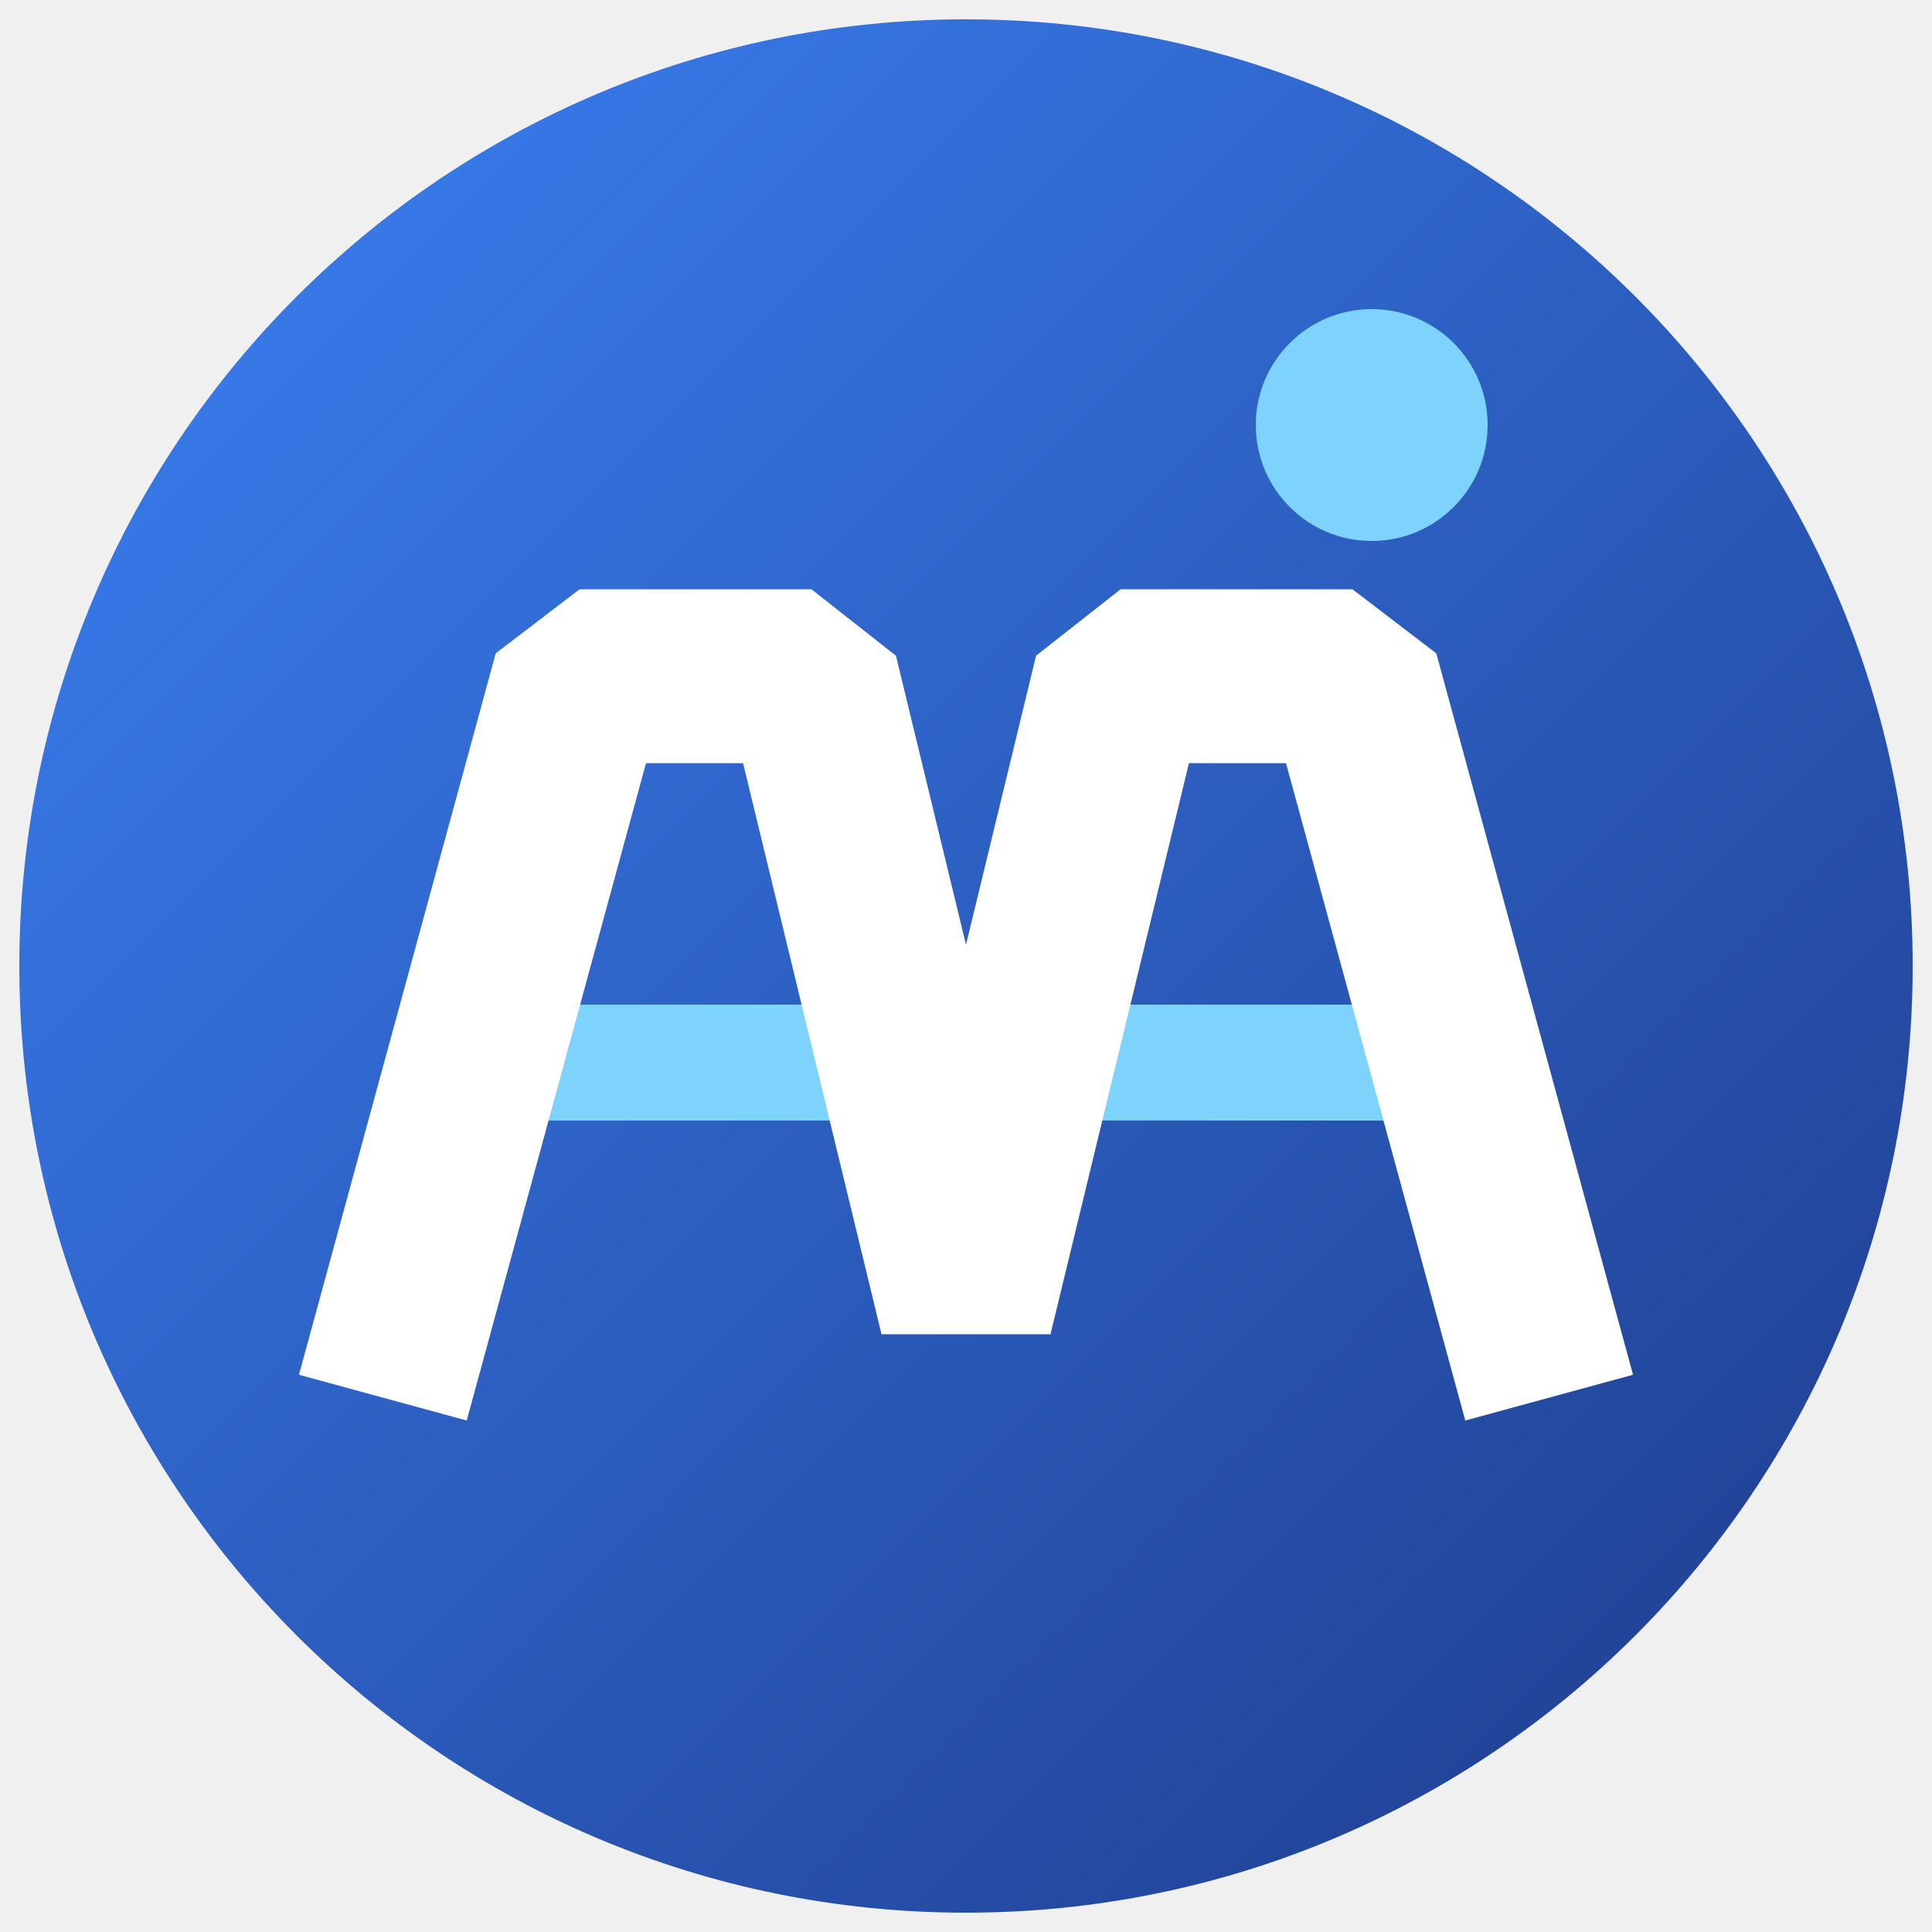
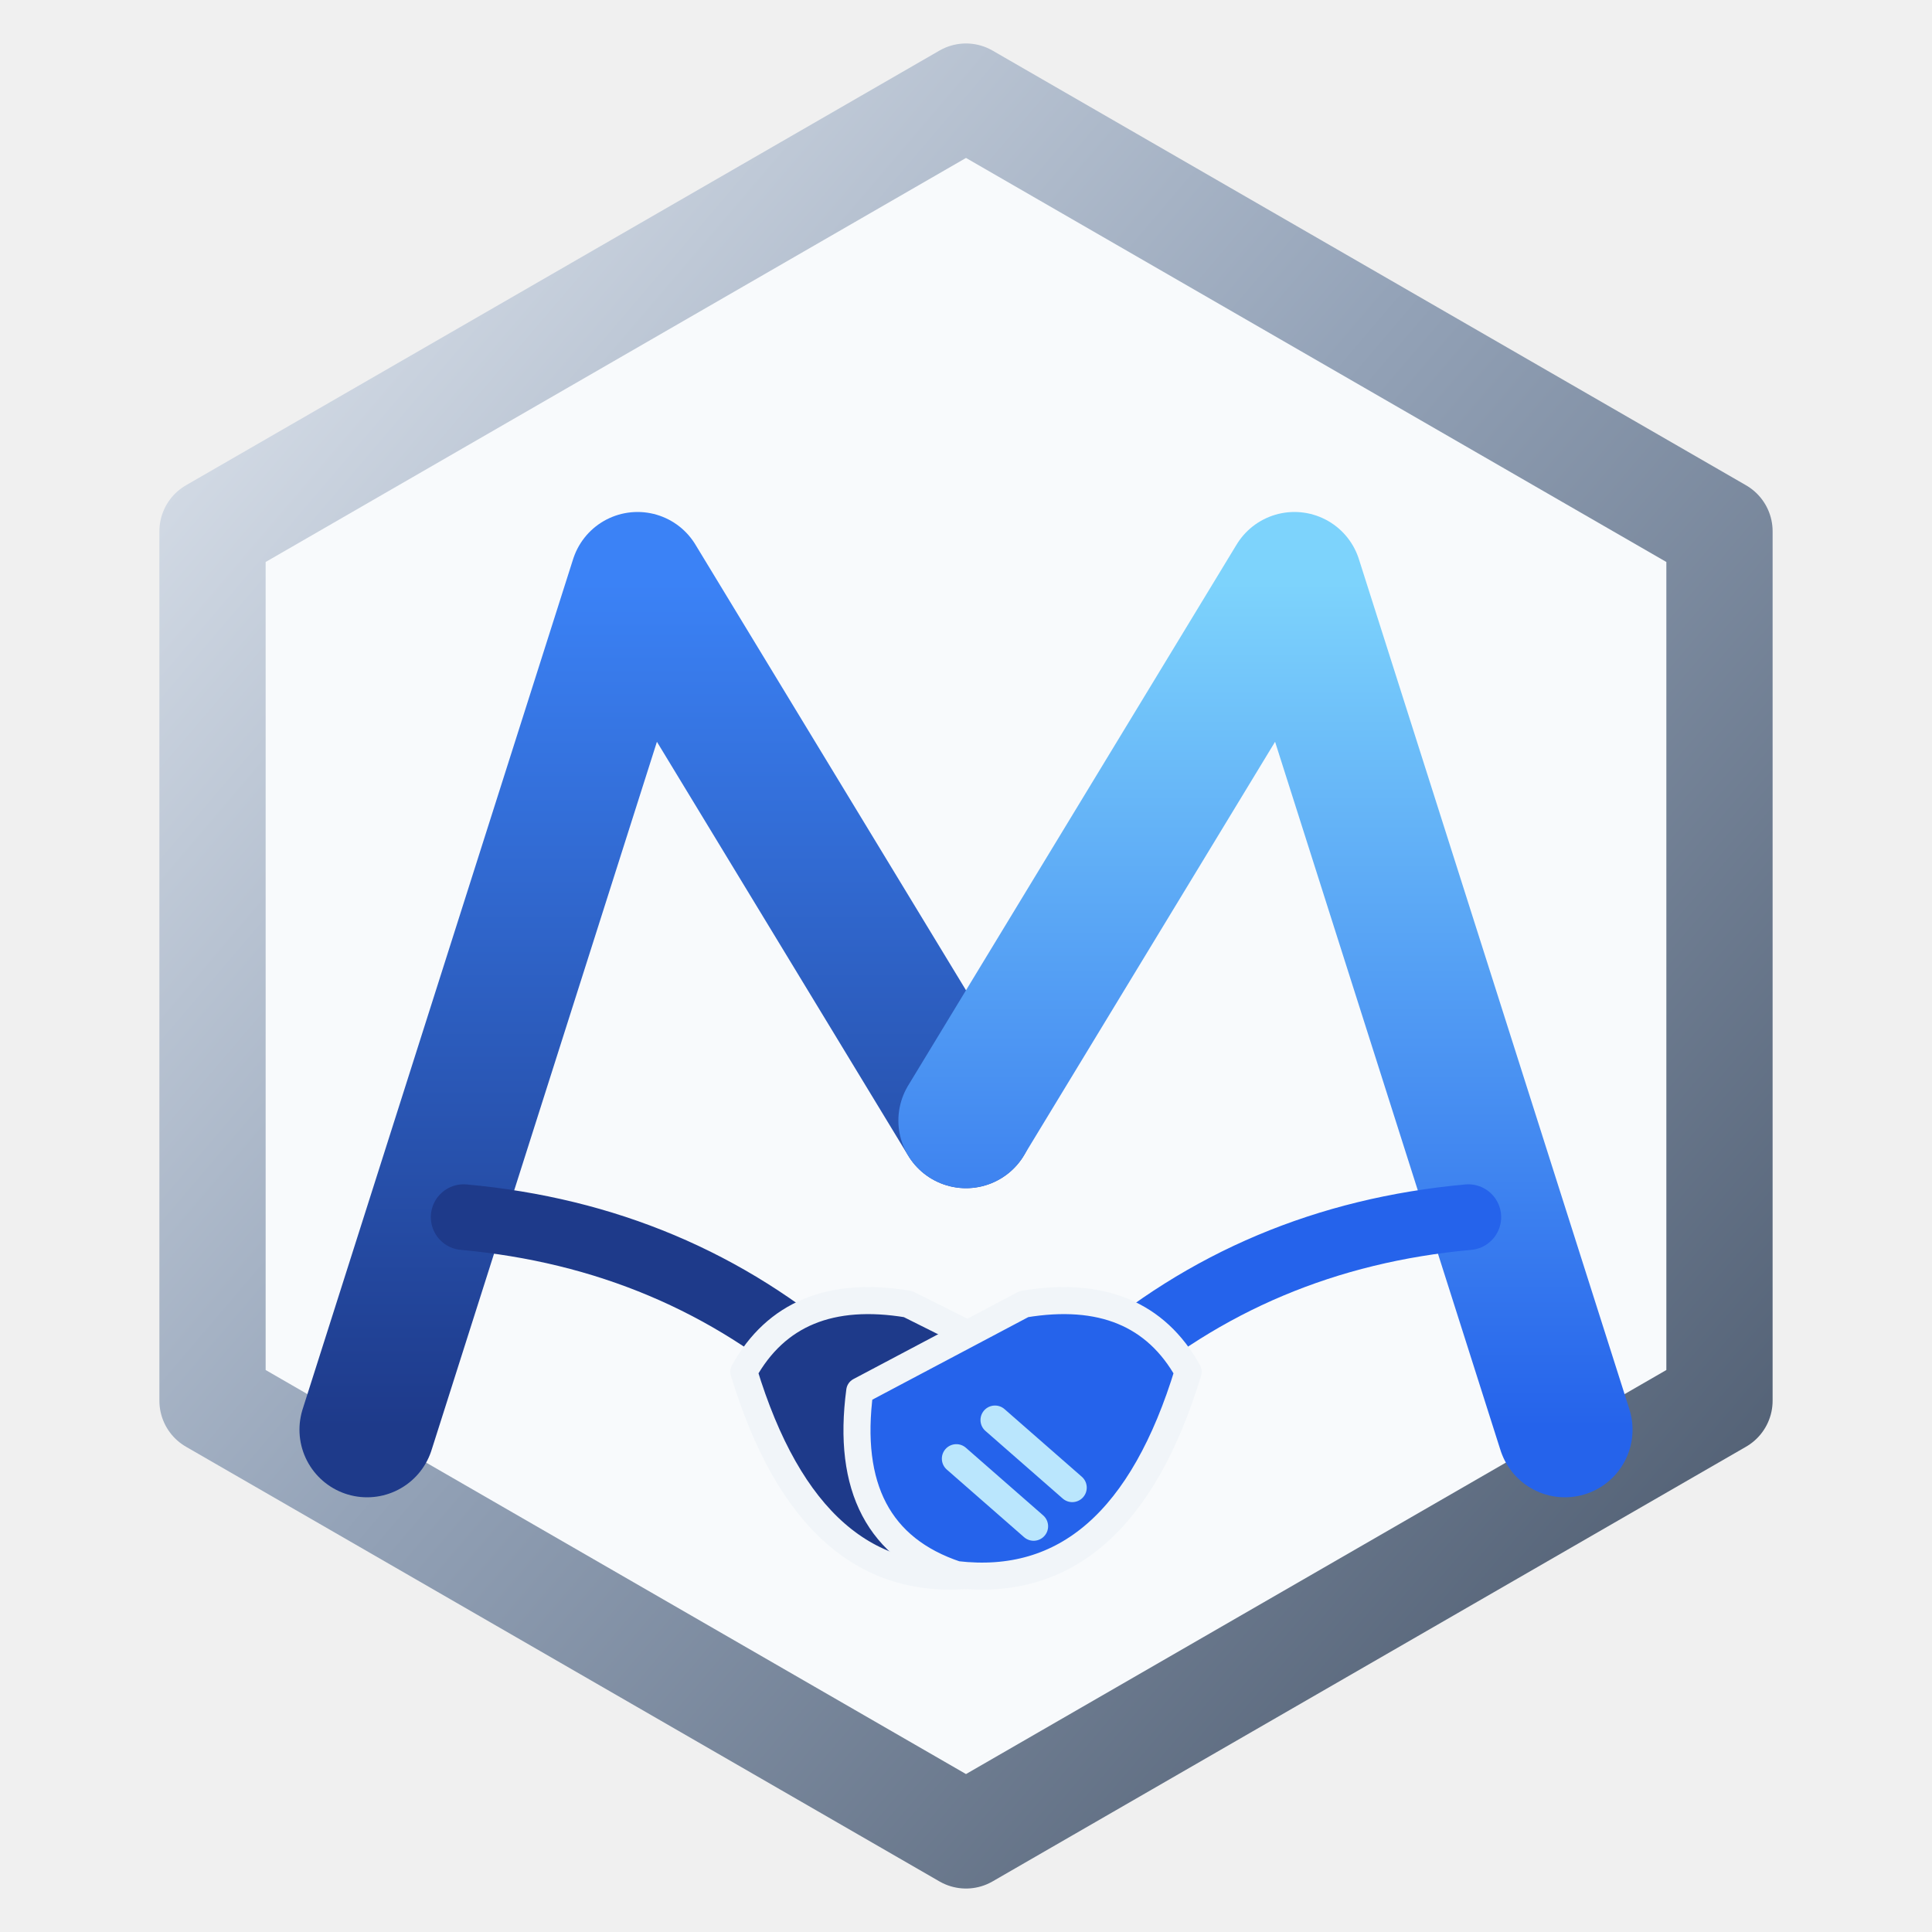
<svg xmlns="http://www.w3.org/2000/svg" viewBox="0 0 100 100">
  <defs>
-     <linearGradient id="g" x1="0" y1="0" x2="1" y2="1">
-       <stop offset="0" stop-color="#3b82f6" />
-       <stop offset="1" stop-color="#1e3a8a" />
+     <linearGradient id="lg-hex" x1="0%" y1="0%" x2="100%" y2="100%">
+       <stop offset="0%" stop-color="#e2e8f0" />
+       <stop offset="45%" stop-color="#94a3b8" />
+       <stop offset="100%" stop-color="#475569" />
+     </linearGradient>
+     <linearGradient id="lg-navy" x1="0%" y1="0%" x2="0%" y2="100%">
+       <stop offset="0%" stop-color="#3b82f6" />
+       <stop offset="100%" stop-color="#1e3a8a" />
+     </linearGradient>
+     <linearGradient id="lg-sky" x1="0%" y1="0%" x2="0%" y2="100%">
+       <stop offset="0%" stop-color="#7dd3fc" />
+       <stop offset="100%" stop-color="#2563eb" />
    </linearGradient>
  </defs>
-   <circle cx="50" cy="50" r="49" fill="url(#g)" />
-   <path d="M27 55 L47 55 M53 55 L73 55" fill="none" stroke="#7dd3fc" stroke-width="6" />
-   <path d="M21 68 L30 35 L42 35 L50 68 L58 35 L70 35 L79 68" fill="none" stroke="#ffffff" stroke-width="9" stroke-linecap="square" stroke-linejoin="bevel" />
-   <circle cx="71" cy="22" r="6" fill="#7dd3fc" />
+   <path d="M50 5 L89 27.5 L89 72.5 L50 95 L11 72.5 L11 27.5 Z" fill="#f8fafc" stroke="url(#lg-hex)" stroke-width="5.5" stroke-linejoin="round" />
+   <path d="M19 74 L33 30 L50 58" fill="none" stroke="url(#lg-navy)" stroke-width="7" stroke-linecap="round" stroke-linejoin="round" />
+   <path d="M81 74 L67 30 L50 58" fill="none" stroke="url(#lg-sky)" stroke-width="7" stroke-linecap="round" stroke-linejoin="round" />
+   <path d="M24 63 Q35 64 43 71" fill="none" stroke="#1e3a8a" stroke-width="3.4" stroke-linecap="round" />
+   <path d="M76 63 Q65 64 57 71" fill="none" stroke="#2563eb" stroke-width="3.4" stroke-linecap="round" />
+   <path d="M38.5 71 Q41 66.5 47 67.5 L56 72 Q57 79.5 50.5 81.5 Q42 82.5 38.5 71 Z" fill="#1e3a8a" stroke="#f1f5f9" stroke-width="1.4" stroke-linejoin="round" />
+   <path d="M61.5 71 Q59 66.5 53 67.5 L44.5 72 Q43.5 79.5 49.5 81.5 Q58 82.5 61.5 71 Z" fill="#2563eb" stroke="#f1f5f9" stroke-width="1.4" stroke-linejoin="round" />
+   <path d="M51.5 73.5 L55.5 77 M49.5 75.5 L53.5 79" stroke="#bae6fd" stroke-width="1.5" stroke-linecap="round" fill="none" />
</svg>
